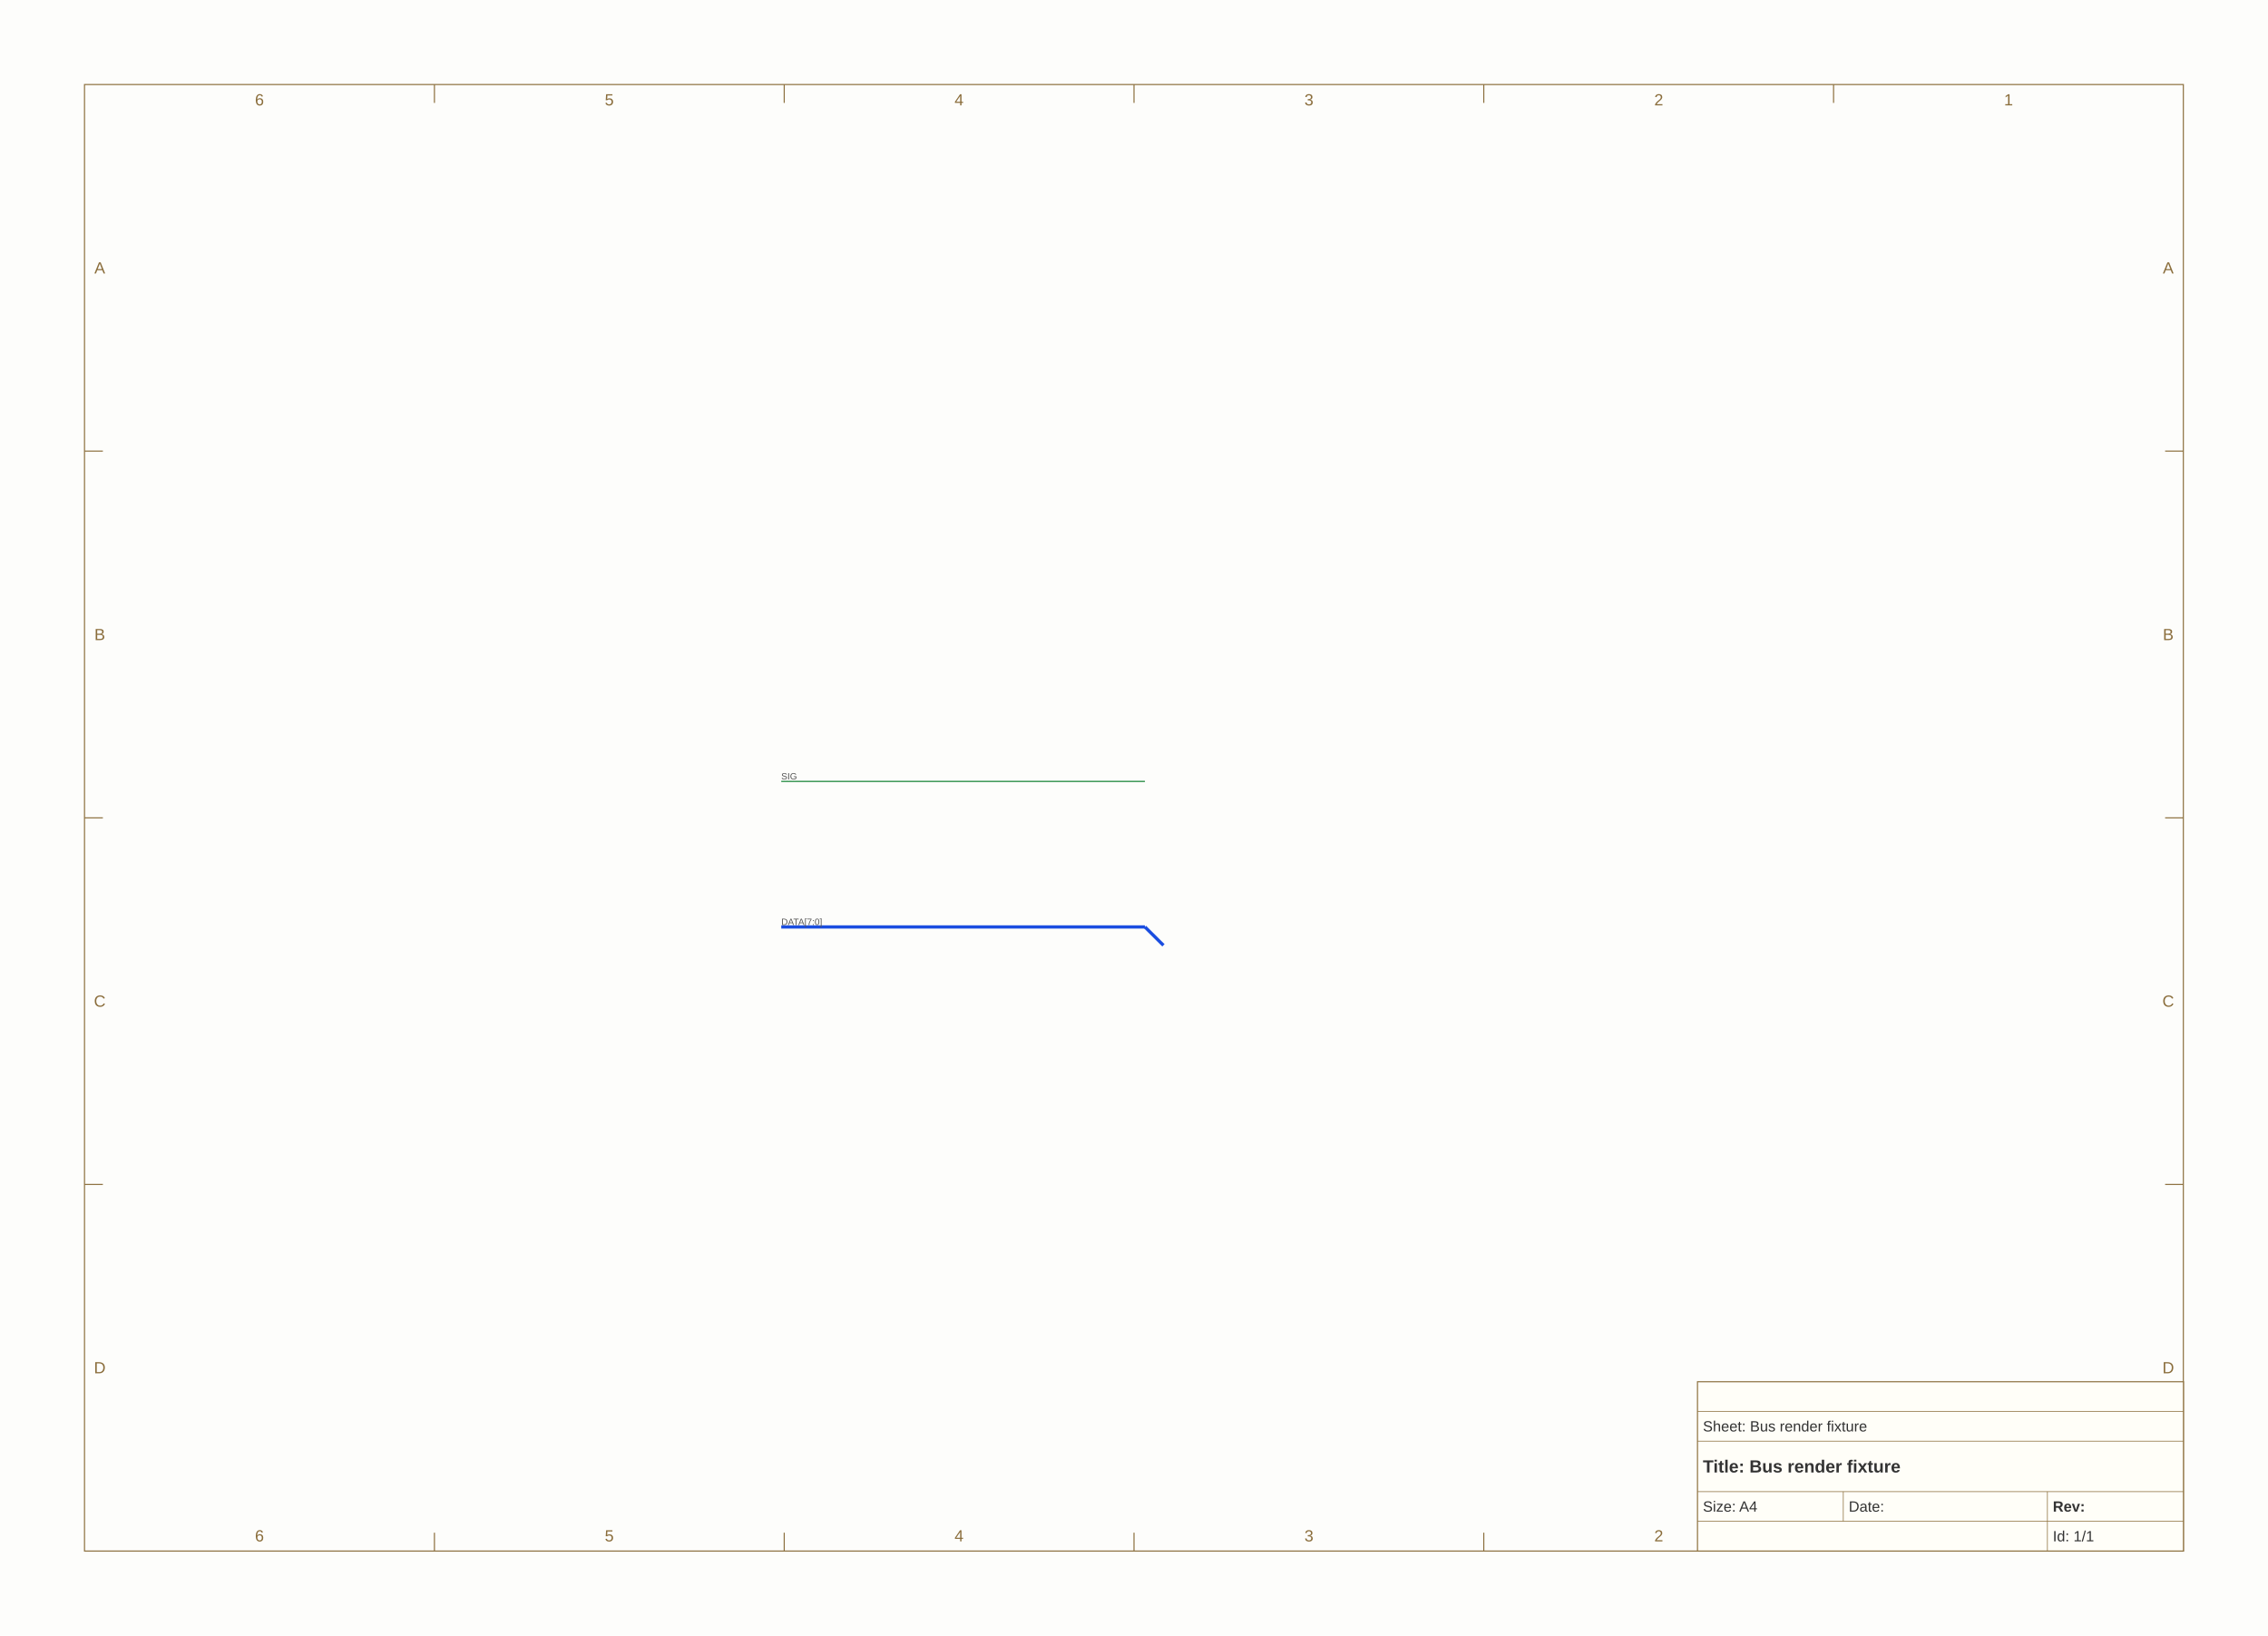
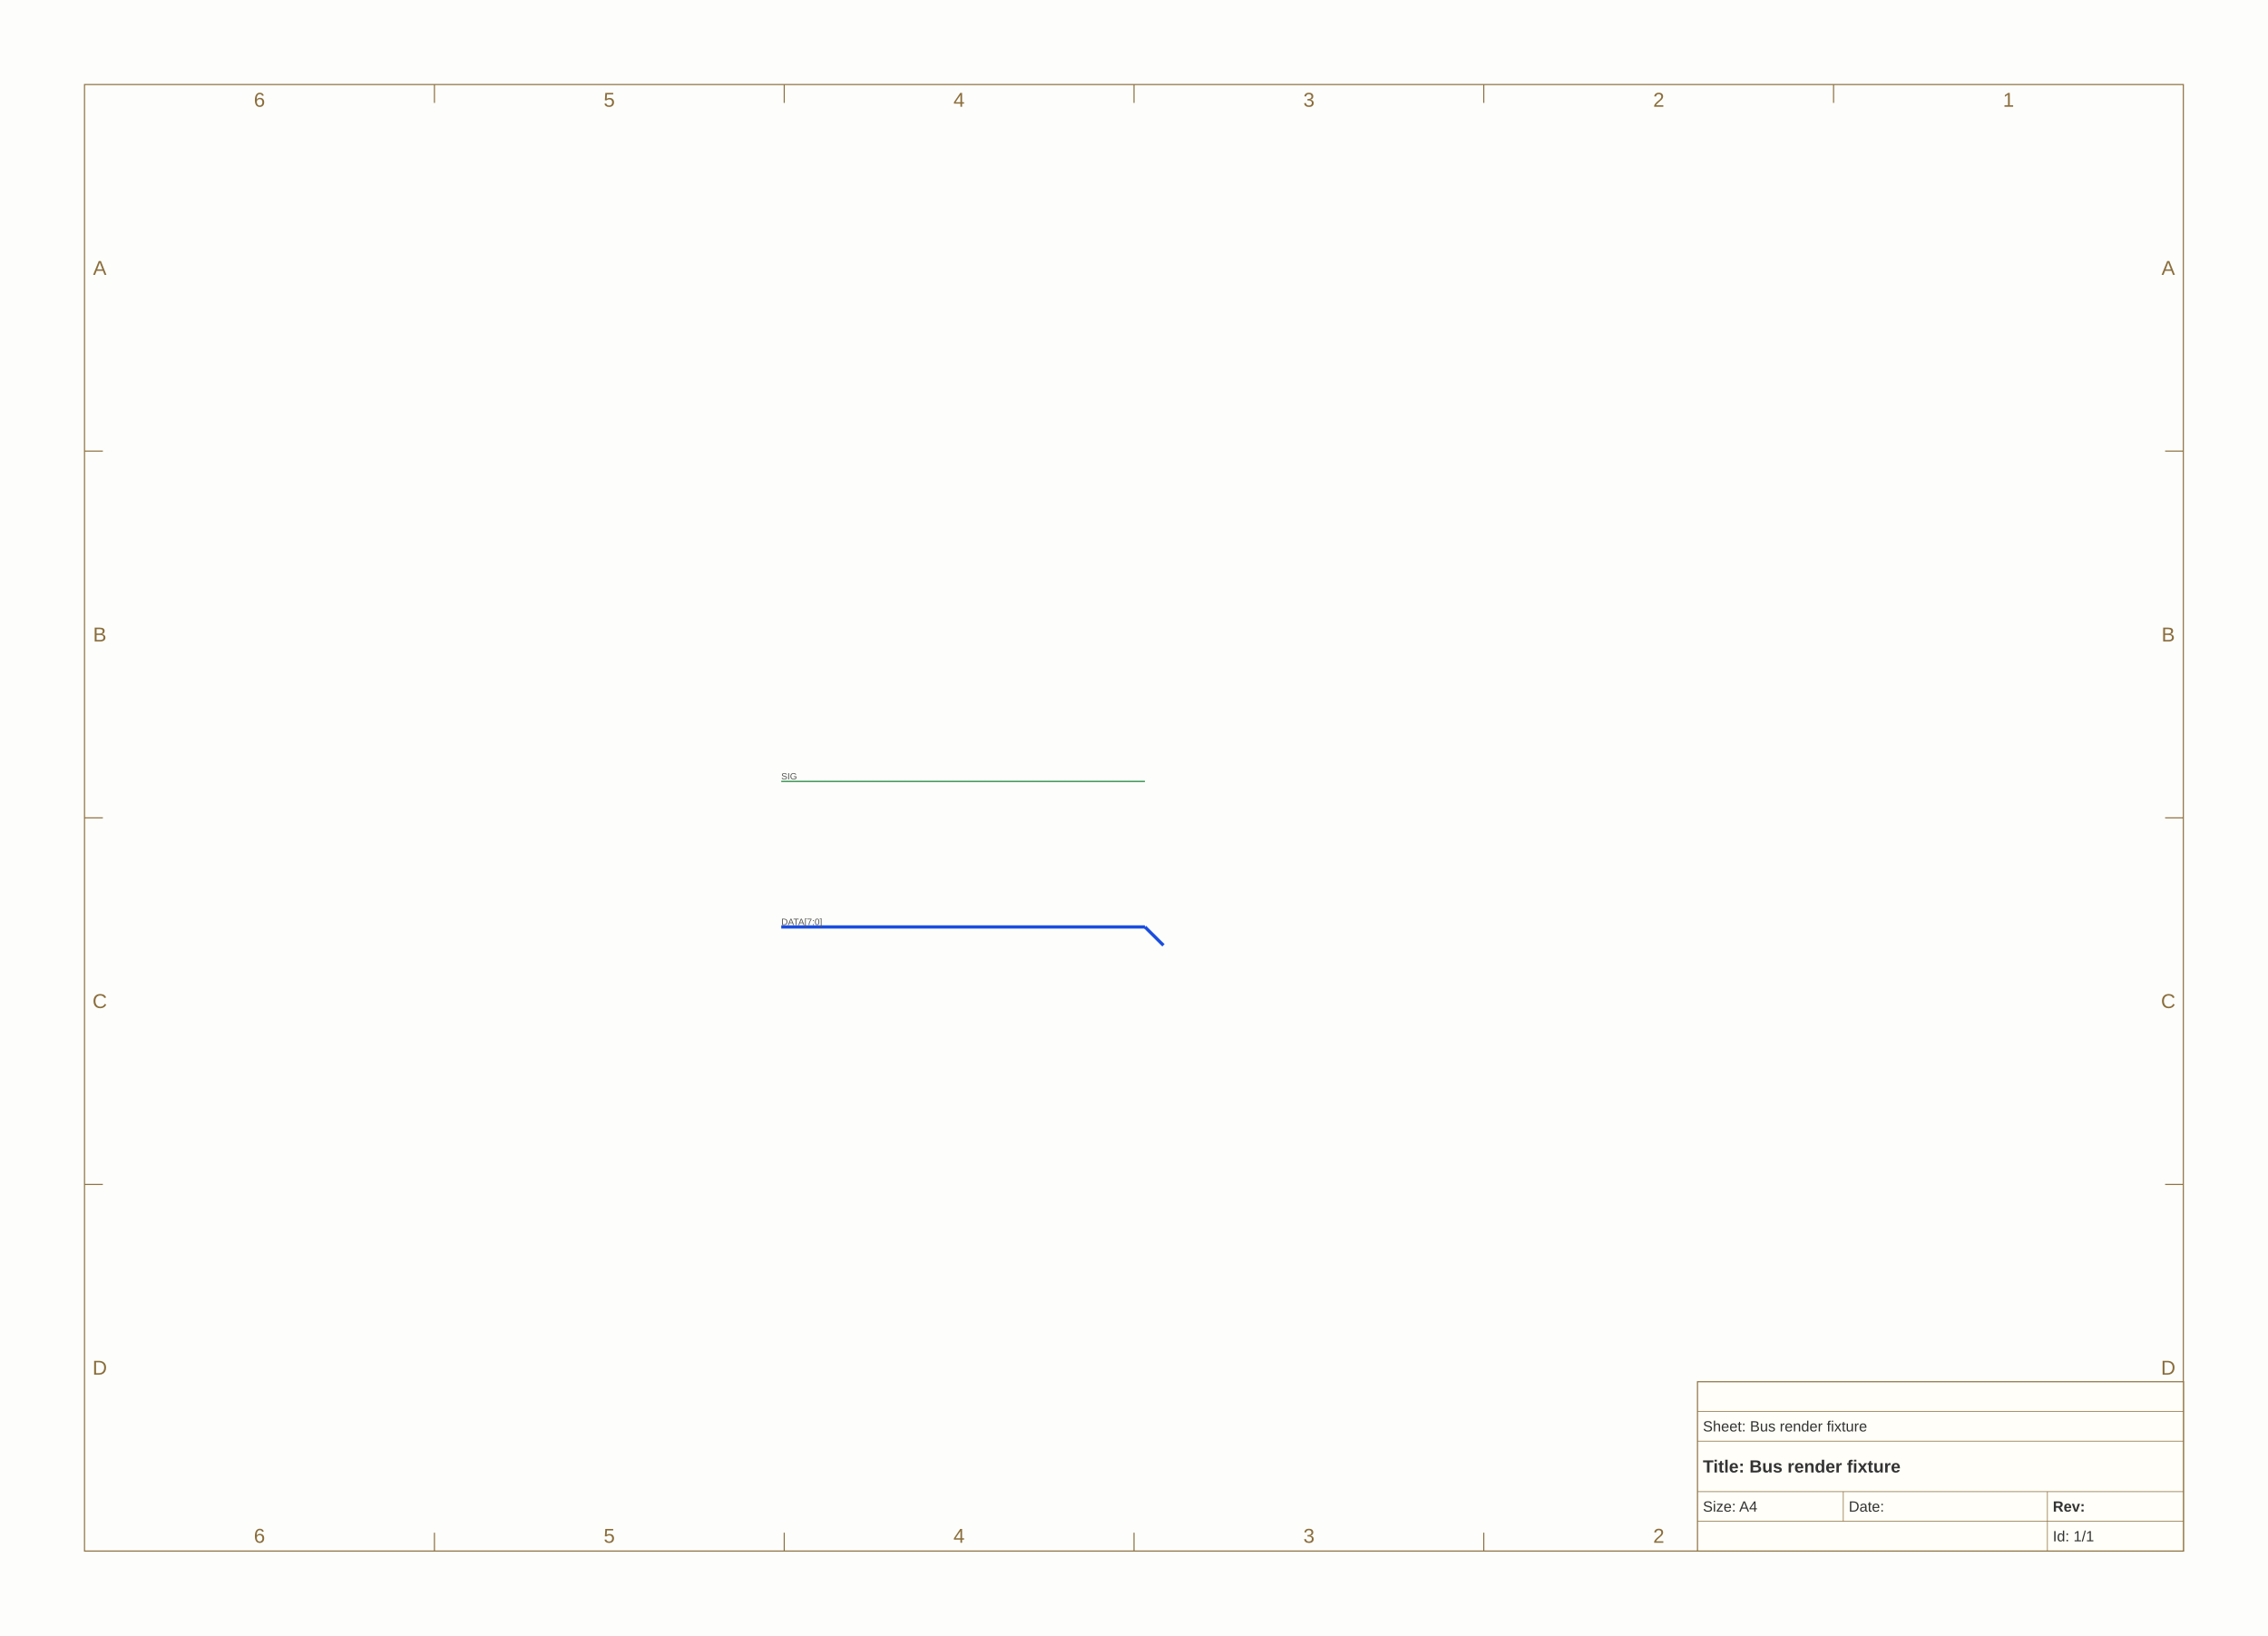
<svg xmlns="http://www.w3.org/2000/svg" width="1680.0" height="1211.3" viewBox="0 0 1680.0 1211.3" font-family="Arial, 'Liberation Sans', Helvetica, sans-serif">
  <rect x="0.0" y="0.0" width="1680.0" height="1211.3" fill="#fdfdfb" />
  <rect fill="none" stroke="#8a6d3b" stroke-width="0.8" x="62.6" y="62.6" width="1554.7" height="1086.1" />
-   <text x="192.2" y="73.9" font-size="12.0" text-anchor="middle" dominant-baseline="central" fill="#8a6d3b">6</text>
-   <text x="192.2" y="1137.4" font-size="12.0" text-anchor="middle" dominant-baseline="central" fill="#8a6d3b">6</text>
+   <text x="192.2" y="73.9" font-size="14.9" text-anchor="middle" dominant-baseline="central" fill="#8a6d3b">6</text>
+   <text x="192.2" y="1137.4" font-size="14.9" text-anchor="middle" dominant-baseline="central" fill="#8a6d3b">6</text>
  <polyline fill="none" stroke="#8a6d3b" stroke-width="0.8" points="321.8,62.6 321.8,76.2" />
  <polyline fill="none" stroke="#8a6d3b" stroke-width="0.8" points="321.8,1148.7 321.8,1135.1" />
-   <text x="451.3" y="73.9" font-size="12.0" text-anchor="middle" dominant-baseline="central" fill="#8a6d3b">5</text>
-   <text x="451.3" y="1137.4" font-size="12.0" text-anchor="middle" dominant-baseline="central" fill="#8a6d3b">5</text>
+   <text x="451.3" y="73.9" font-size="14.9" text-anchor="middle" dominant-baseline="central" fill="#8a6d3b">5</text>
+   <text x="451.3" y="1137.4" font-size="14.9" text-anchor="middle" dominant-baseline="central" fill="#8a6d3b">5</text>
  <polyline fill="none" stroke="#8a6d3b" stroke-width="0.8" points="580.9,62.6 580.9,76.2" />
  <polyline fill="none" stroke="#8a6d3b" stroke-width="0.8" points="580.9,1148.7 580.9,1135.1" />
-   <text x="710.4" y="73.9" font-size="12.0" text-anchor="middle" dominant-baseline="central" fill="#8a6d3b">4</text>
-   <text x="710.4" y="1137.4" font-size="12.0" text-anchor="middle" dominant-baseline="central" fill="#8a6d3b">4</text>
+   <text x="710.4" y="73.9" font-size="14.9" text-anchor="middle" dominant-baseline="central" fill="#8a6d3b">4</text>
+   <text x="710.4" y="1137.4" font-size="14.9" text-anchor="middle" dominant-baseline="central" fill="#8a6d3b">4</text>
  <polyline fill="none" stroke="#8a6d3b" stroke-width="0.8" points="840.0,62.6 840.0,76.2" />
  <polyline fill="none" stroke="#8a6d3b" stroke-width="0.8" points="840.0,1148.7 840.0,1135.1" />
-   <text x="969.6" y="73.9" font-size="12.0" text-anchor="middle" dominant-baseline="central" fill="#8a6d3b">3</text>
-   <text x="969.6" y="1137.4" font-size="12.0" text-anchor="middle" dominant-baseline="central" fill="#8a6d3b">3</text>
+   <text x="969.6" y="73.9" font-size="14.9" text-anchor="middle" dominant-baseline="central" fill="#8a6d3b">3</text>
+   <text x="969.6" y="1137.4" font-size="14.9" text-anchor="middle" dominant-baseline="central" fill="#8a6d3b">3</text>
  <polyline fill="none" stroke="#8a6d3b" stroke-width="0.8" points="1099.1,62.6 1099.1,76.2" />
  <polyline fill="none" stroke="#8a6d3b" stroke-width="0.8" points="1099.1,1148.7 1099.1,1135.1" />
-   <text x="1228.7" y="73.9" font-size="12.0" text-anchor="middle" dominant-baseline="central" fill="#8a6d3b">2</text>
-   <text x="1228.7" y="1137.4" font-size="12.0" text-anchor="middle" dominant-baseline="central" fill="#8a6d3b">2</text>
+   <text x="1228.7" y="73.9" font-size="14.9" text-anchor="middle" dominant-baseline="central" fill="#8a6d3b">2</text>
+   <text x="1228.7" y="1137.4" font-size="14.9" text-anchor="middle" dominant-baseline="central" fill="#8a6d3b">2</text>
  <polyline fill="none" stroke="#8a6d3b" stroke-width="0.8" points="1358.2,62.6 1358.2,76.2" />
  <polyline fill="none" stroke="#8a6d3b" stroke-width="0.8" points="1358.2,1148.7 1358.2,1135.1" />
-   <text x="1487.8" y="73.9" font-size="12.0" text-anchor="middle" dominant-baseline="central" fill="#8a6d3b">1</text>
-   <text x="1487.8" y="1137.4" font-size="12.0" text-anchor="middle" dominant-baseline="central" fill="#8a6d3b">1</text>
-   <text x="73.9" y="198.4" font-size="12.0" text-anchor="middle" dominant-baseline="central" fill="#8a6d3b">A</text>
-   <text x="1606.1" y="198.4" font-size="12.0" text-anchor="middle" dominant-baseline="central" fill="#8a6d3b">A</text>
+   <text x="1487.8" y="73.9" font-size="14.9" text-anchor="middle" dominant-baseline="central" fill="#8a6d3b">1</text>
+   <text x="1487.8" y="1137.4" font-size="14.9" text-anchor="middle" dominant-baseline="central" fill="#8a6d3b">1</text>
+   <text x="73.9" y="198.4" font-size="14.9" text-anchor="middle" dominant-baseline="central" fill="#8a6d3b">A</text>
+   <text x="1606.1" y="198.4" font-size="14.9" text-anchor="middle" dominant-baseline="central" fill="#8a6d3b">A</text>
  <polyline fill="none" stroke="#8a6d3b" stroke-width="0.8" points="62.6,334.1 76.2,334.1" />
  <polyline fill="none" stroke="#8a6d3b" stroke-width="0.8" points="1617.4,334.1 1603.8,334.1" />
-   <text x="73.9" y="469.9" font-size="12.0" text-anchor="middle" dominant-baseline="central" fill="#8a6d3b">B</text>
-   <text x="1606.1" y="469.9" font-size="12.0" text-anchor="middle" dominant-baseline="central" fill="#8a6d3b">B</text>
+   <text x="73.9" y="469.9" font-size="14.9" text-anchor="middle" dominant-baseline="central" fill="#8a6d3b">B</text>
+   <text x="1606.1" y="469.9" font-size="14.9" text-anchor="middle" dominant-baseline="central" fill="#8a6d3b">B</text>
  <polyline fill="none" stroke="#8a6d3b" stroke-width="0.8" points="62.6,605.7 76.2,605.7" />
  <polyline fill="none" stroke="#8a6d3b" stroke-width="0.8" points="1617.4,605.7 1603.8,605.7" />
-   <text x="73.9" y="741.4" font-size="12.0" text-anchor="middle" dominant-baseline="central" fill="#8a6d3b">C</text>
-   <text x="1606.1" y="741.4" font-size="12.0" text-anchor="middle" dominant-baseline="central" fill="#8a6d3b">C</text>
+   <text x="73.9" y="741.4" font-size="14.9" text-anchor="middle" dominant-baseline="central" fill="#8a6d3b">C</text>
+   <text x="1606.1" y="741.4" font-size="14.9" text-anchor="middle" dominant-baseline="central" fill="#8a6d3b">C</text>
  <polyline fill="none" stroke="#8a6d3b" stroke-width="0.8" points="62.6,877.2 76.2,877.2" />
  <polyline fill="none" stroke="#8a6d3b" stroke-width="0.8" points="1617.4,877.2 1603.8,877.2" />
-   <text x="73.9" y="1012.9" font-size="12.0" text-anchor="middle" dominant-baseline="central" fill="#8a6d3b">D</text>
-   <text x="1606.1" y="1012.9" font-size="12.0" text-anchor="middle" dominant-baseline="central" fill="#8a6d3b">D</text>
+   <text x="73.9" y="1012.9" font-size="14.9" text-anchor="middle" dominant-baseline="central" fill="#8a6d3b">D</text>
+   <text x="1606.1" y="1012.9" font-size="14.9" text-anchor="middle" dominant-baseline="central" fill="#8a6d3b">D</text>
  <rect fill="#fffef8" stroke="#8a6d3b" stroke-width="0.8" x="1257.4" y="1023.3" width="360.0" height="125.4" />
  <polyline fill="none" stroke="#8a6d3b" stroke-width="0.5" points="1257.4,1045.3 1617.4,1045.3" />
  <polyline fill="none" stroke="#8a6d3b" stroke-width="0.5" points="1257.4,1067.3 1617.4,1067.3" />
  <text x="1261.4" y="1056.3" font-size="11.0" dominant-baseline="central" fill="#333333">Sheet: Bus render fixture</text>
  <polyline fill="none" stroke="#8a6d3b" stroke-width="0.5" points="1257.4,1104.7 1617.4,1104.7" />
  <text x="1261.4" y="1086.0" font-size="13.0" dominant-baseline="central" fill="#333333" font-weight="bold">Title: Bus render fixture</text>
  <polyline fill="none" stroke="#8a6d3b" stroke-width="0.5" points="1257.4,1126.7 1617.4,1126.7" />
  <text x="1261.4" y="1115.7" font-size="11.0" dominant-baseline="central" fill="#333333">Size: A4</text>
  <polyline fill="none" stroke="#8a6d3b" stroke-width="0.5" points="1365.4,1104.7 1365.4,1126.7" />
  <text x="1369.4" y="1115.7" font-size="11.0" dominant-baseline="central" fill="#333333">Date: </text>
  <polyline fill="none" stroke="#8a6d3b" stroke-width="0.5" points="1516.6,1104.7 1516.6,1126.7" />
  <text x="1520.6" y="1115.7" font-size="11.0" dominant-baseline="central" fill="#333333" font-weight="bold">Rev: </text>
  <polyline fill="none" stroke="#8a6d3b" stroke-width="0.5" points="1516.6,1126.7 1516.6,1148.7" />
  <text x="1520.6" y="1137.7" font-size="11.0" dominant-baseline="central" fill="#333333">Id: 1/1</text>
  <polyline fill="none" stroke="#0a7d2c" stroke-width="0.8" points="578.7,578.7 848.1,578.7" />
  <polyline fill="none" stroke="#1a4de0" stroke-width="2.4" points="578.7,686.5 848.1,686.5" />
  <polyline fill="none" stroke="#1a4de0" stroke-width="2.4" points="848.1,686.5 861.8,700.1" />
  <text x="578.7" y="578.7" font-size="6.8" text-anchor="start" dominant-baseline="text-after-edge" fill="#555555">SIG</text>
  <text x="578.7" y="686.5" font-size="6.8" text-anchor="start" dominant-baseline="text-after-edge" fill="#555555">DATA[7:0]</text>
</svg>
